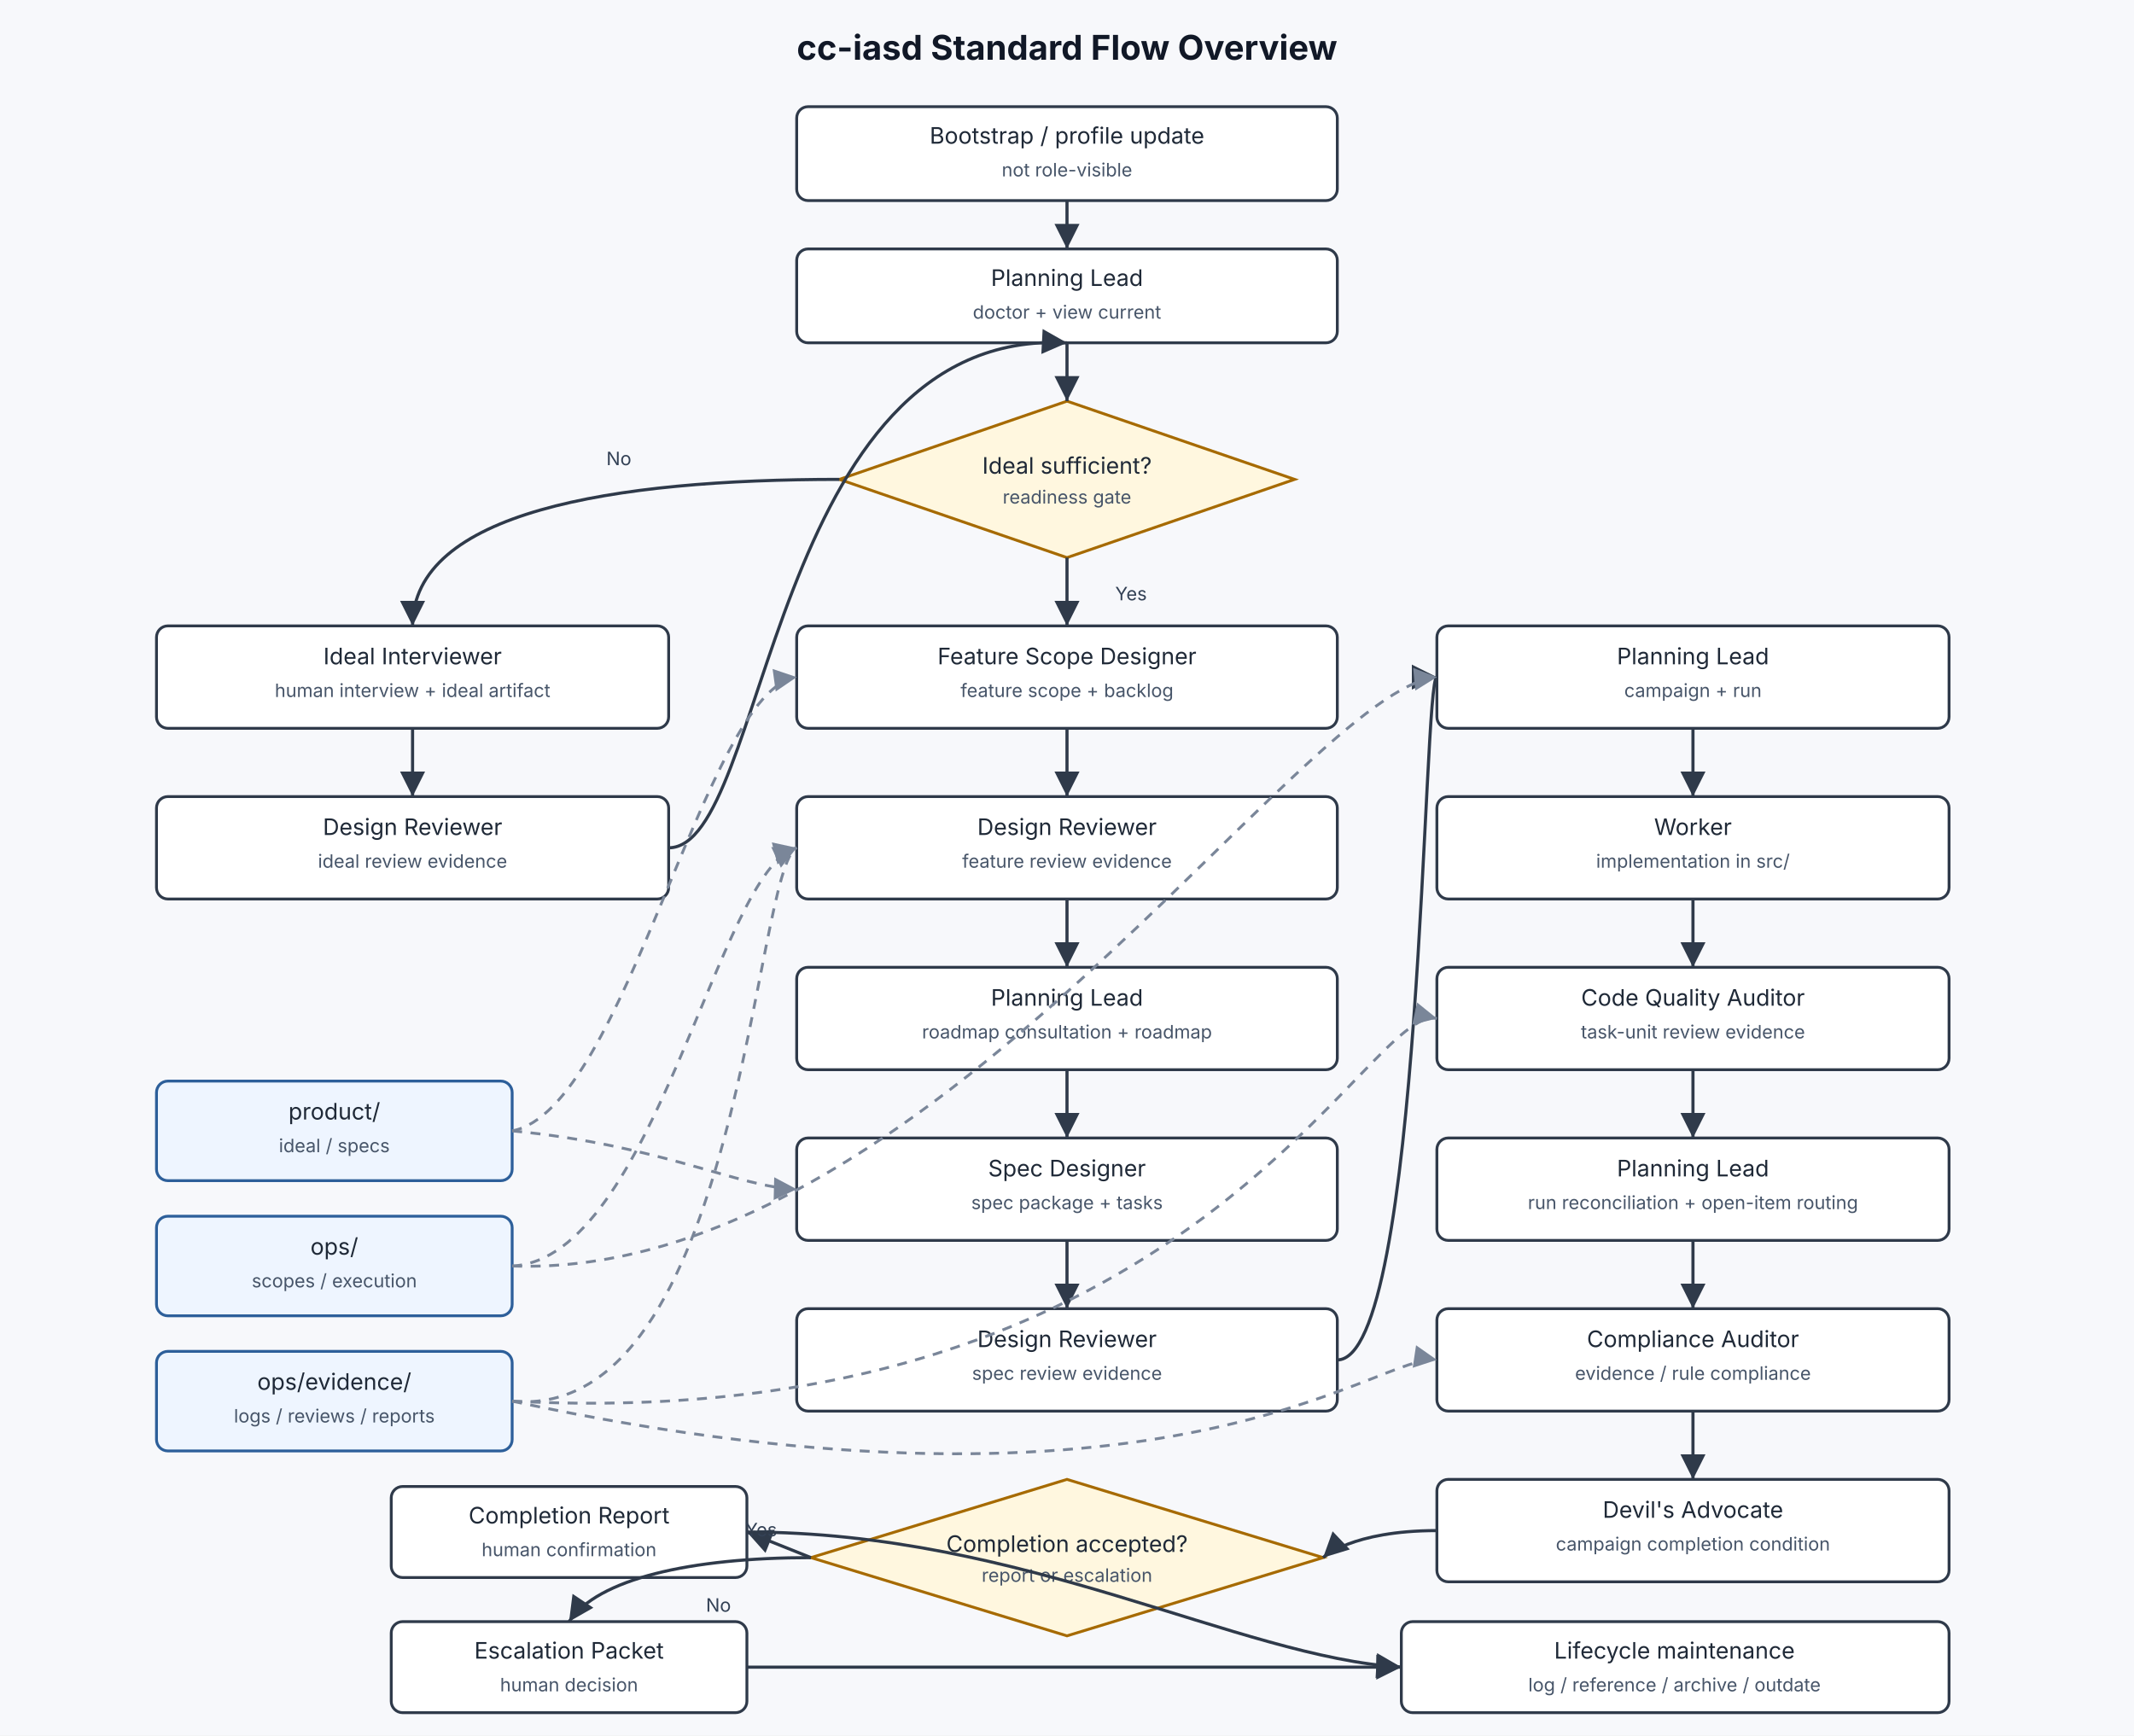
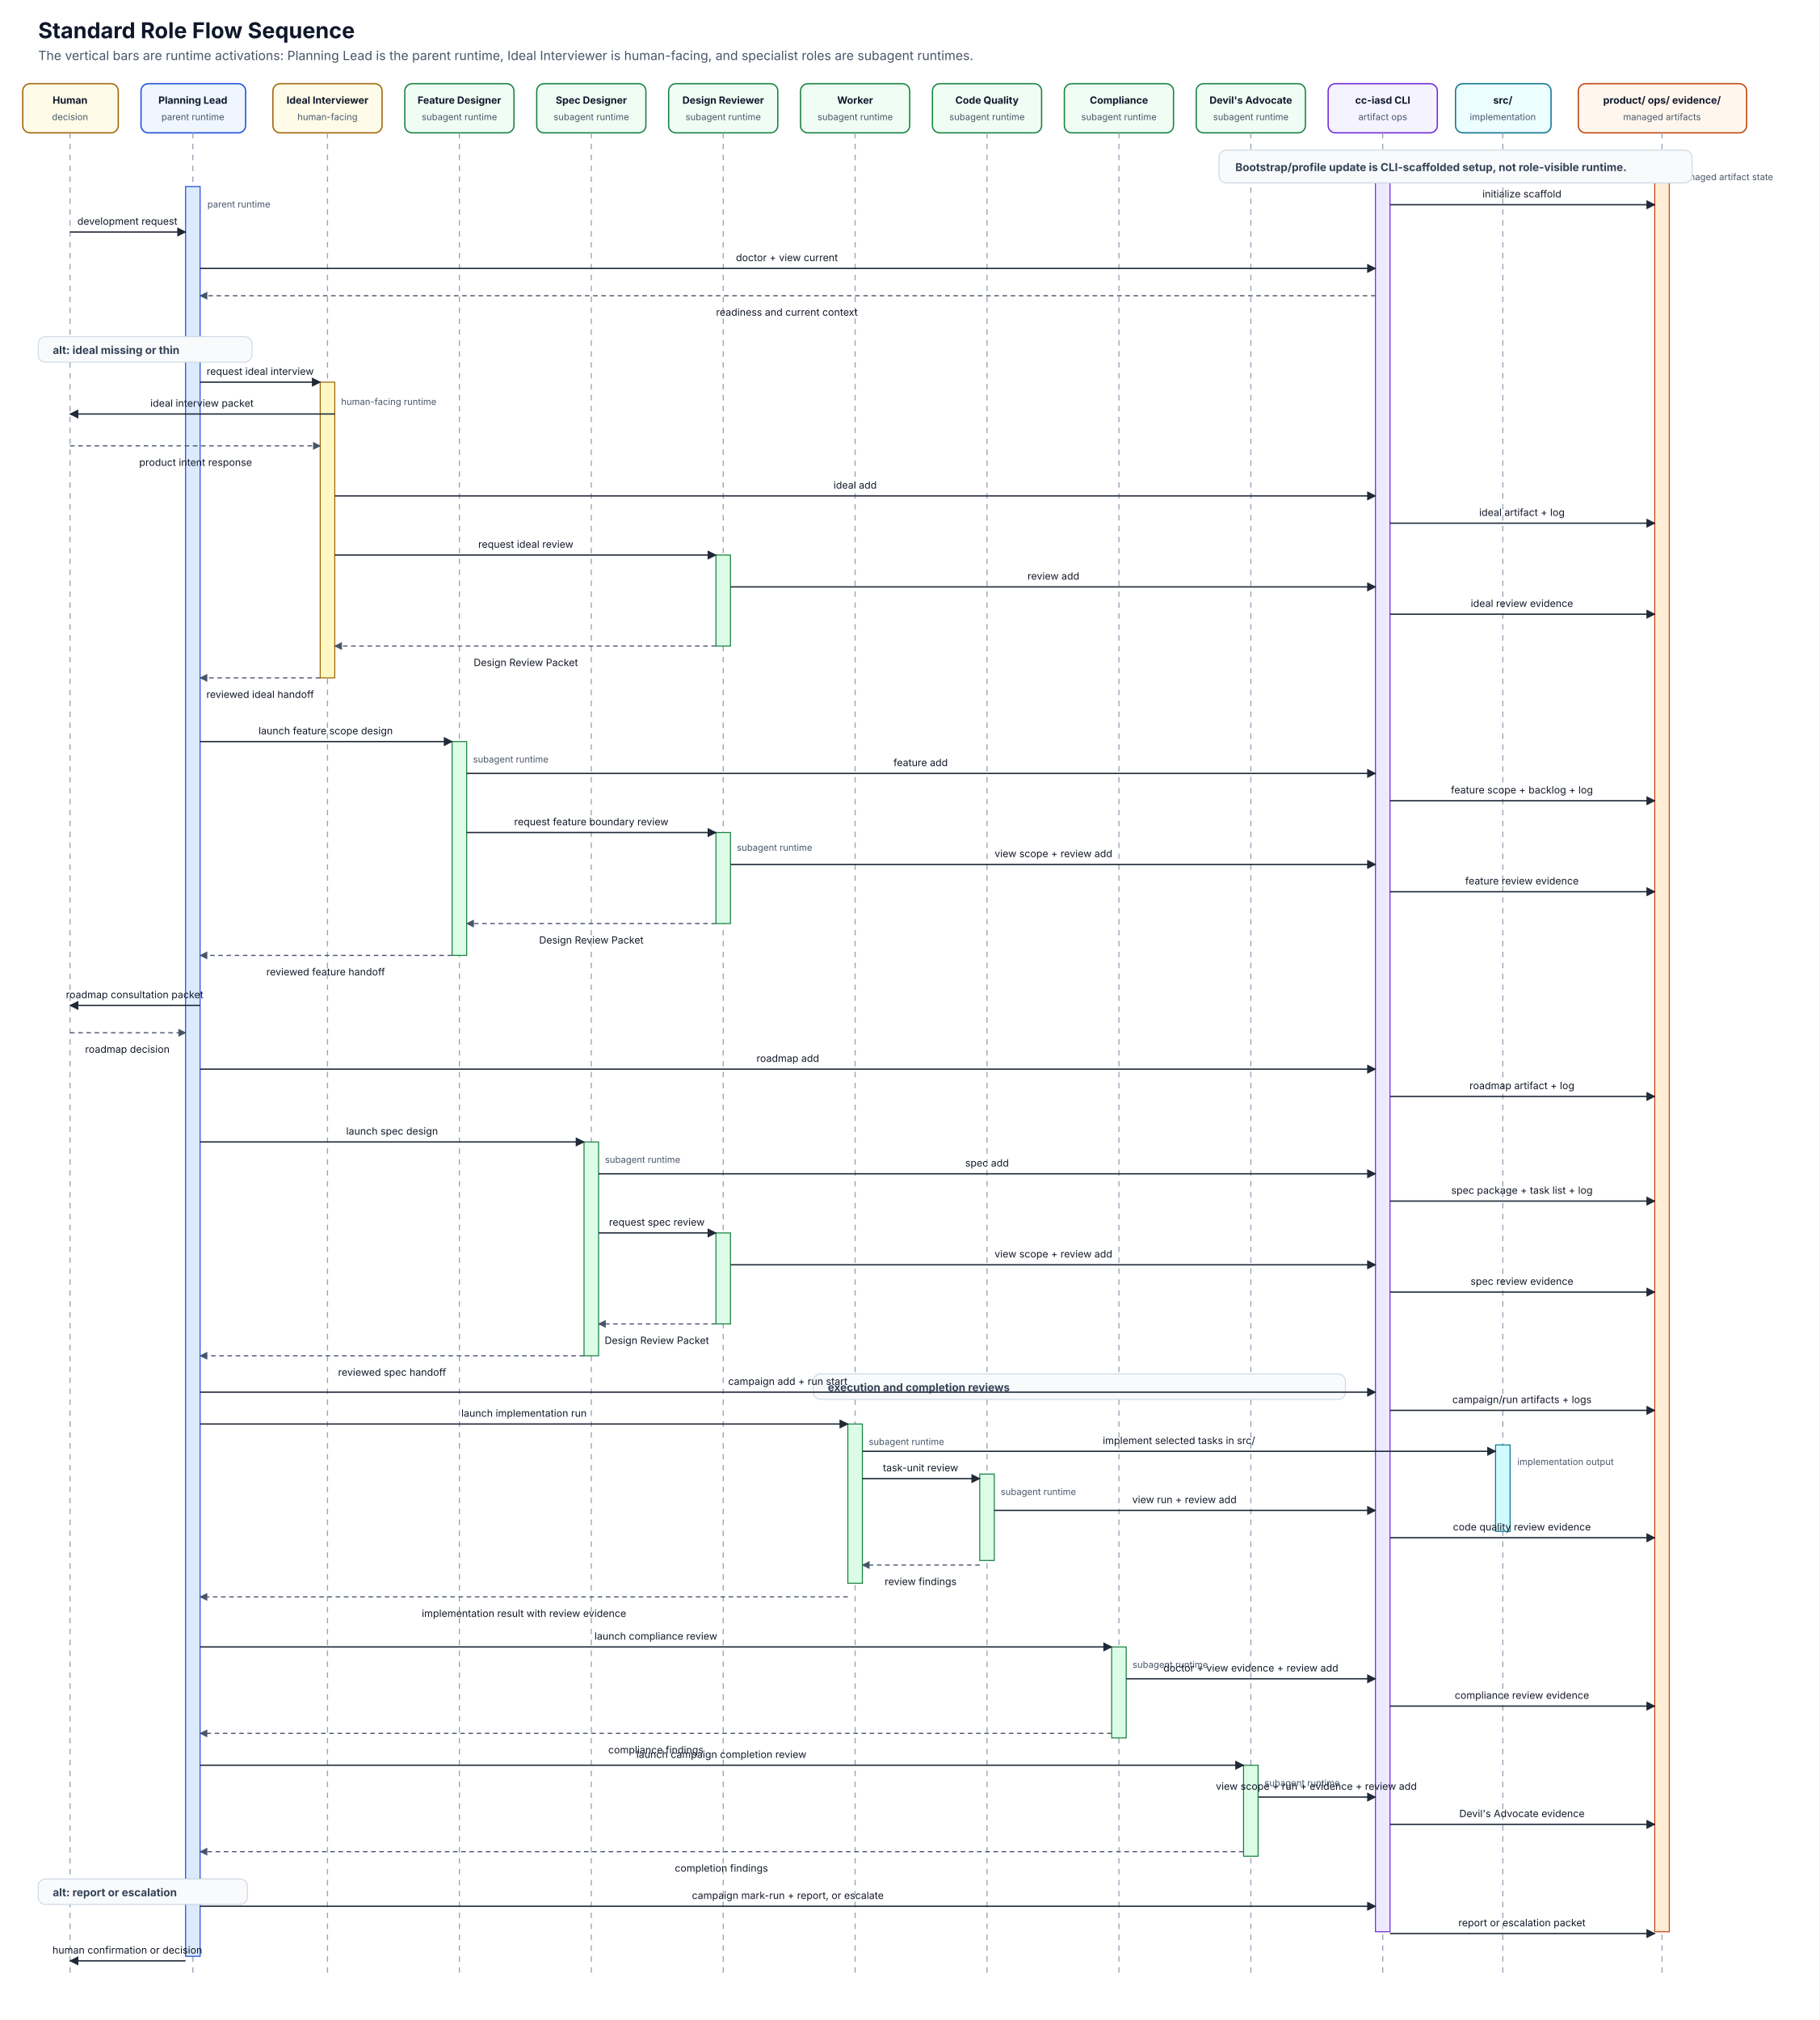
- <svg xmlns="http://www.w3.org/2000/svg" width="1500" height="1220" viewBox="0 0 1500 1220" role="img" aria-labelledby="title desc">
+ <svg xmlns="http://www.w3.org/2000/svg" width="2000" height="2220" viewBox="0 0 2000 2220" role="img" aria-labelledby="title desc">
  <defs>
-     <marker id="arrow" markerWidth="12" markerHeight="12" refX="10" refY="6" orient="auto">
-       <path d="M2,2 L10,6 L2,10 Z" fill="#2f3a4a" />
+     <marker id="arrow" viewBox="0 0 10 10" refX="9" refY="5" markerWidth="7" markerHeight="7" orient="auto-start-reverse">
+       <path d="M 0 0 L 10 5 L 0 10 z" fill="#1f2937" />
    </marker>
-     <marker id="dashArrow" markerWidth="12" markerHeight="12" refX="10" refY="6" orient="auto">
-       <path d="M2,2 L10,6 L2,10 Z" fill="#7a8699" />
+     <marker id="returnArrow" viewBox="0 0 10 10" refX="9" refY="5" markerWidth="7" markerHeight="7" orient="auto-start-reverse">
+       <path d="M 0 0 L 10 5 L 0 10 z" fill="#475569" />
    </marker>
    <style>
-       .bg { fill: #f7f8fb; }
-       .box { fill: #ffffff; stroke: #2f3a4a; stroke-width: 2; rx: 8; }
-       .decision { fill: #fff7df; stroke: #a66a00; stroke-width: 2; }
-       .store { fill: #eef5ff; stroke: #2d5f9a; stroke-width: 2; rx: 8; }
-       .line { stroke: #2f3a4a; stroke-width: 2.2; fill: none; marker-end: url(#arrow); }
-       .dash { stroke: #7a8699; stroke-width: 2; stroke-dasharray: 7 6; fill: none; marker-end: url(#dashArrow); }
-       .label { font: 16px -apple-system, BlinkMacSystemFont, "Segoe UI", sans-serif; fill: #1f2937; text-anchor: middle; }
-       .small { font: 13px -apple-system, BlinkMacSystemFont, "Segoe UI", sans-serif; fill: #475569; text-anchor: middle; }
-       .edge { font: 13px -apple-system, BlinkMacSystemFont, "Segoe UI", sans-serif; fill: #334155; text-anchor: middle; }
-       .title { font: 24px -apple-system, BlinkMacSystemFont, "Segoe UI", sans-serif; font-weight: 700; fill: #111827; text-anchor: middle; }
+       .bg { fill: #ffffff; }
+       .title { font: 700 24px -apple-system, BlinkMacSystemFont, "Segoe UI", sans-serif; fill: #0f172a; }
+       .subtitle { font: 14px -apple-system, BlinkMacSystemFont, "Segoe UI", sans-serif; fill: #475569; }
+       .participant { fill: #f8fafc; stroke: #334155; stroke-width: 1.4; rx: 8; }
+       .human { fill: #fefce8; stroke: #a16207; }
+       .main { fill: #eff6ff; stroke: #1d4ed8; }
+       .special { fill: #f0fdf4; stroke: #15803d; }
+       .cli { fill: #f5f3ff; stroke: #6d28d9; }
+       .src { fill: #ecfeff; stroke: #0e7490; }
+       .artifact { fill: #fff7ed; stroke: #c2410c; }
+       .ptext { font: 700 11px -apple-system, BlinkMacSystemFont, "Segoe UI", sans-serif; fill: #0f172a; text-anchor: middle; }
+       .psub { font: 10px -apple-system, BlinkMacSystemFont, "Segoe UI", sans-serif; fill: #475569; text-anchor: middle; }
+       .lifeline { stroke: #94a3b8; stroke-width: 1.2; stroke-dasharray: 6 6; }
+       .act-main { fill: #dbeafe; stroke: #1d4ed8; stroke-width: 1.1; }
+       .act-human { fill: #fef9c3; stroke: #a16207; stroke-width: 1.1; }
+       .act-sub { fill: #dcfce7; stroke: #15803d; stroke-width: 1.1; }
+       .act-cli { fill: #ede9fe; stroke: #6d28d9; stroke-width: 1.1; }
+       .act-src { fill: #cffafe; stroke: #0e7490; stroke-width: 1.1; }
+       .act-art { fill: #ffedd5; stroke: #c2410c; stroke-width: 1.1; }
+       .message { stroke: #1f2937; stroke-width: 1.45; marker-end: url(#arrow); }
+       .return { stroke: #475569; stroke-width: 1.25; stroke-dasharray: 5 4; marker-end: url(#returnArrow); }
+       .mlabel { font: 11px -apple-system, BlinkMacSystemFont, "Segoe UI", sans-serif; fill: #111827; text-anchor: middle; }
+       .small { font: 10px -apple-system, BlinkMacSystemFont, "Segoe UI", sans-serif; fill: #475569; }
+       .stage { fill: #f8fafc; stroke: #cbd5e1; stroke-width: 1; rx: 8; }
+       .stageText { font: 700 12px -apple-system, BlinkMacSystemFont, "Segoe UI", sans-serif; fill: #334155; }
    </style>
  </defs>
-   <rect class="bg" x="0" y="0" width="1500" height="1220" />
-   <text class="title" x="750" y="42">cc-iasd Standard Flow Overview</text>
-   <rect class="box" x="560" y="75" width="380" height="66" />
-   <text class="label" x="750" y="101">Bootstrap / profile update</text>
-   <text class="small" x="750" y="124">not role-visible</text>
-   <rect class="box" x="560" y="175" width="380" height="66" />
-   <text class="label" x="750" y="201">Planning Lead</text>
-   <text class="small" x="750" y="224">doctor + view current</text>
-   <polygon class="decision" points="750,282 910,337 750,392 590,337" />
-   <text class="label" x="750" y="333">Ideal sufficient?</text>
-   <text class="small" x="750" y="354">readiness gate</text>
-   <rect class="box" x="110" y="440" width="360" height="72" />
-   <text class="label" x="290" y="467">Ideal Interviewer</text>
-   <text class="small" x="290" y="490">human interview + ideal artifact</text>
-   <rect class="box" x="110" y="560" width="360" height="72" />
-   <text class="label" x="290" y="587">Design Reviewer</text>
-   <text class="small" x="290" y="610">ideal review evidence</text>
-   <rect class="box" x="560" y="440" width="380" height="72" />
-   <text class="label" x="750" y="467">Feature Scope Designer</text>
-   <text class="small" x="750" y="490">feature scope + backlog</text>
-   <rect class="box" x="560" y="560" width="380" height="72" />
-   <text class="label" x="750" y="587">Design Reviewer</text>
-   <text class="small" x="750" y="610">feature review evidence</text>
-   <rect class="box" x="560" y="680" width="380" height="72" />
-   <text class="label" x="750" y="707">Planning Lead</text>
-   <text class="small" x="750" y="730">roadmap consultation + roadmap</text>
-   <rect class="box" x="560" y="800" width="380" height="72" />
-   <text class="label" x="750" y="827">Spec Designer</text>
-   <text class="small" x="750" y="850">spec package + tasks</text>
-   <rect class="box" x="560" y="920" width="380" height="72" />
-   <text class="label" x="750" y="947">Design Reviewer</text>
-   <text class="small" x="750" y="970">spec review evidence</text>
-   <rect class="box" x="1010" y="440" width="360" height="72" />
-   <text class="label" x="1190" y="467">Planning Lead</text>
-   <text class="small" x="1190" y="490">campaign + run</text>
-   <rect class="box" x="1010" y="560" width="360" height="72" />
-   <text class="label" x="1190" y="587">Worker</text>
-   <text class="small" x="1190" y="610">implementation in src/</text>
-   <rect class="box" x="1010" y="680" width="360" height="72" />
-   <text class="label" x="1190" y="707">Code Quality Auditor</text>
-   <text class="small" x="1190" y="730">task-unit review evidence</text>
-   <rect class="box" x="1010" y="800" width="360" height="72" />
-   <text class="label" x="1190" y="827">Planning Lead</text>
-   <text class="small" x="1190" y="850">run reconciliation + open-item routing</text>
-   <rect class="box" x="1010" y="920" width="360" height="72" />
-   <text class="label" x="1190" y="947">Compliance Auditor</text>
-   <text class="small" x="1190" y="970">evidence / rule compliance</text>
-   <rect class="box" x="1010" y="1040" width="360" height="72" />
-   <text class="label" x="1190" y="1067">Devil's Advocate</text>
-   <text class="small" x="1190" y="1090">campaign completion condition</text>
-   <polygon class="decision" points="750,1040 930,1095 750,1150 570,1095" />
-   <text class="label" x="750" y="1091">Completion accepted?</text>
-   <text class="small" x="750" y="1112">report or escalation</text>
-   <rect class="box" x="275" y="1045" width="250" height="64" />
-   <text class="label" x="400" y="1071">Completion Report</text>
-   <text class="small" x="400" y="1094">human confirmation</text>
-   <rect class="box" x="275" y="1140" width="250" height="64" />
-   <text class="label" x="400" y="1166">Escalation Packet</text>
-   <text class="small" x="400" y="1189">human decision</text>
-   <rect class="box" x="985" y="1140" width="385" height="64" />
-   <text class="label" x="1177" y="1166">Lifecycle maintenance</text>
-   <text class="small" x="1177" y="1189">log / reference / archive / outdate</text>
-   <rect class="store" x="110" y="760" width="250" height="70" />
-   <text class="label" x="235" y="787">product/</text>
-   <text class="small" x="235" y="810">ideal / specs</text>
-   <rect class="store" x="110" y="855" width="250" height="70" />
-   <text class="label" x="235" y="882">ops/</text>
-   <text class="small" x="235" y="905">scopes / execution</text>
-   <rect class="store" x="110" y="950" width="250" height="70" />
-   <text class="label" x="235" y="977">ops/evidence/</text>
-   <text class="small" x="235" y="1000">logs / reviews / reports</text>
-   <path class="line" d="M750 141 L750 175" />
-   <path class="line" d="M750 241 L750 282" />
-   <path class="line" d="M590 337 C430 337 290 360 290 440" />
-   <text class="edge" x="435" y="327">No</text>
-   <path class="line" d="M290 512 L290 560" />
-   <path class="line" d="M470 596 C540 596 540 230 750 241" />
-   <path class="line" d="M750 392 L750 440" />
-   <text class="edge" x="795" y="422">Yes</text>
-   <path class="line" d="M750 512 L750 560" />
-   <path class="line" d="M750 632 L750 680" />
-   <path class="line" d="M750 752 L750 800" />
-   <path class="line" d="M750 872 L750 920" />
-   <path class="line" d="M940 956 C1000 956 1000 476 1010 476" />
-   <path class="line" d="M1190 512 L1190 560" />
-   <path class="line" d="M1190 632 L1190 680" />
-   <path class="line" d="M1190 752 L1190 800" />
-   <path class="line" d="M1190 872 L1190 920" />
-   <path class="line" d="M1190 992 L1190 1040" />
-   <path class="line" d="M1010 1076 C950 1076 930 1095 930 1095" />
-   <path class="line" d="M570 1095 L525 1077" />
-   <text class="edge" x="535" y="1080">Yes</text>
-   <path class="line" d="M570 1095 C485 1095 420 1110 400 1140" />
-   <text class="edge" x="505" y="1133">No</text>
-   <path class="line" d="M525 1077 C720 1077 870 1165 985 1172" />
-   <path class="line" d="M525 1172 L985 1172" />
-   <path class="dash" d="M360 795 C440 780 495 485 560 476" />
-   <path class="dash" d="M360 795 C465 805 520 835 560 836" />
-   <path class="dash" d="M360 890 C460 885 505 610 560 596" />
-   <path class="dash" d="M360 890 C650 900 915 485 1010 476" />
-   <path class="dash" d="M360 985 C520 1000 530 610 560 596" />
-   <path class="dash" d="M360 985 C840 1010 960 705 1010 716" />
-   <path class="dash" d="M360 985 C825 1085 970 950 1010 956" />
+   <rect class="bg" width="2000" height="2220" />
+   <text x="42" y="42" class="title">Standard Role Flow Sequence</text>
+   <text x="42" y="66" class="subtitle">The vertical bars are runtime activations: Planning Lead is the parent runtime, Ideal Interviewer is human-facing, and specialist roles are subagent runtimes.</text>
+   <rect x="25" y="92" width="105" height="54" class="participant human" />
+   <text x="77" y="114" class="ptext">Human</text>
+   <text x="77" y="132" class="psub">decision</text>
+   <rect x="155" y="92" width="115" height="54" class="participant main" />
+   <text x="212" y="114" class="ptext">Planning Lead</text>
+   <text x="212" y="132" class="psub">parent runtime</text>
+   <rect x="300" y="92" width="120" height="54" class="participant human" />
+   <text x="360" y="114" class="ptext">Ideal Interviewer</text>
+   <text x="360" y="132" class="psub">human-facing</text>
+   <rect x="445" y="92" width="120" height="54" class="participant special" />
+   <text x="505" y="114" class="ptext">Feature Designer</text>
+   <text x="505" y="132" class="psub">subagent runtime</text>
+   <rect x="590" y="92" width="120" height="54" class="participant special" />
+   <text x="650" y="114" class="ptext">Spec Designer</text>
+   <text x="650" y="132" class="psub">subagent runtime</text>
+   <rect x="735" y="92" width="120" height="54" class="participant special" />
+   <text x="795" y="114" class="ptext">Design Reviewer</text>
+   <text x="795" y="132" class="psub">subagent runtime</text>
+   <rect x="880" y="92" width="120" height="54" class="participant special" />
+   <text x="940" y="114" class="ptext">Worker</text>
+   <text x="940" y="132" class="psub">subagent runtime</text>
+   <rect x="1025" y="92" width="120" height="54" class="participant special" />
+   <text x="1085" y="114" class="ptext">Code Quality</text>
+   <text x="1085" y="132" class="psub">subagent runtime</text>
+   <rect x="1170" y="92" width="120" height="54" class="participant special" />
+   <text x="1230" y="114" class="ptext">Compliance</text>
+   <text x="1230" y="132" class="psub">subagent runtime</text>
+   <rect x="1315" y="92" width="120" height="54" class="participant special" />
+   <text x="1375" y="114" class="ptext">Devil's Advocate</text>
+   <text x="1375" y="132" class="psub">subagent runtime</text>
+   <rect x="1460" y="92" width="120" height="54" class="participant cli" />
+   <text x="1520" y="114" class="ptext">cc-iasd CLI</text>
+   <text x="1520" y="132" class="psub">artifact ops</text>
+   <rect x="1600" y="92" width="105" height="54" class="participant src" />
+   <text x="1652" y="114" class="ptext">src/</text>
+   <text x="1652" y="132" class="psub">implementation</text>
+   <rect x="1735" y="92" width="185" height="54" class="participant artifact" />
+   <text x="1827" y="114" class="ptext">product/ ops/ evidence/</text>
+   <text x="1827" y="132" class="psub">managed artifacts</text>
+   <line x1="77" y1="146" x2="77" y2="2170" class="lifeline" />
+   <line x1="212" y1="146" x2="212" y2="2170" class="lifeline" />
+   <line x1="360" y1="146" x2="360" y2="2170" class="lifeline" />
+   <line x1="505" y1="146" x2="505" y2="2170" class="lifeline" />
+   <line x1="650" y1="146" x2="650" y2="2170" class="lifeline" />
+   <line x1="795" y1="146" x2="795" y2="2170" class="lifeline" />
+   <line x1="940" y1="146" x2="940" y2="2170" class="lifeline" />
+   <line x1="1085" y1="146" x2="1085" y2="2170" class="lifeline" />
+   <line x1="1230" y1="146" x2="1230" y2="2170" class="lifeline" />
+   <line x1="1375" y1="146" x2="1375" y2="2170" class="lifeline" />
+   <line x1="1520" y1="146" x2="1520" y2="2170" class="lifeline" />
+   <line x1="1652" y1="146" x2="1652" y2="2170" class="lifeline" />
+   <line x1="1827" y1="146" x2="1827" y2="2170" class="lifeline" />
+   <rect x="204" y="205" width="16" height="1945" class="act-main" />
+   <text x="228" y="228" class="small">parent runtime</text>
+   <rect x="352" y="420" width="16" height="325" class="act-human" />
+   <text x="375" y="445" class="small">human-facing runtime</text>
+   <rect x="497" y="815" width="16" height="235" class="act-sub" />
+   <text x="520" y="838" class="small">subagent runtime</text>
+   <rect x="642" y="1255" width="16" height="235" class="act-sub" />
+   <text x="665" y="1278" class="small">subagent runtime</text>
+   <rect x="787" y="610" width="16" height="100" class="act-sub" />
+   <rect x="787" y="915" width="16" height="100" class="act-sub" />
+   <rect x="787" y="1355" width="16" height="100" class="act-sub" />
+   <text x="810" y="935" class="small">subagent runtime</text>
+   <rect x="932" y="1565" width="16" height="175" class="act-sub" />
+   <text x="955" y="1588" class="small">subagent runtime</text>
+   <rect x="1077" y="1620" width="16" height="95" class="act-sub" />
+   <text x="1100" y="1643" class="small">subagent runtime</text>
+   <rect x="1222" y="1810" width="16" height="100" class="act-sub" />
+   <text x="1245" y="1833" class="small">subagent runtime</text>
+   <rect x="1367" y="1940" width="16" height="100" class="act-sub" />
+   <text x="1390" y="1963" class="small">subagent runtime</text>
+   <rect x="1512" y="178" width="16" height="1945" class="act-cli" />
+   <text x="1535" y="198" class="small">CLI artifact ops</text>
+   <rect x="1644" y="1588" width="16" height="95" class="act-src" />
+   <text x="1668" y="1610" class="small">implementation output</text>
+   <rect x="1819" y="178" width="16" height="1945" class="act-art" />
+   <text x="1843" y="198" class="small">managed artifact state</text>
+   <rect x="1340" y="165" width="520" height="36" class="stage" />
+   <text x="1358" y="188" class="stageText">Bootstrap/profile update is CLI-scaffolded setup, not role-visible runtime.</text>
+   <line x1="1528" y1="225" x2="1819" y2="225" class="message" />
+   <text x="1673" y="217" class="mlabel">initialize scaffold</text>
+   <line x1="77" y1="255" x2="204" y2="255" class="message" />
+   <text x="140" y="247" class="mlabel">development request</text>
+   <line x1="220" y1="295" x2="1512" y2="295" class="message" />
+   <text x="865" y="287" class="mlabel">doctor + view current</text>
+   <line x1="1512" y1="325" x2="220" y2="325" class="return" />
+   <text x="865" y="347" class="mlabel">readiness and current context</text>
+   <rect x="42" y="370" width="235" height="28" class="stage" />
+   <text x="58" y="389" class="stageText">alt: ideal missing or thin</text>
+   <line x1="220" y1="420" x2="352" y2="420" class="message" />
+   <text x="286" y="412" class="mlabel">request ideal interview</text>
+   <line x1="368" y1="455" x2="77" y2="455" class="message" />
+   <text x="222" y="447" class="mlabel">ideal interview packet</text>
+   <line x1="77" y1="490" x2="352" y2="490" class="return" />
+   <text x="215" y="512" class="mlabel">product intent response</text>
+   <line x1="368" y1="545" x2="1512" y2="545" class="message" />
+   <text x="940" y="537" class="mlabel">ideal add</text>
+   <line x1="1528" y1="575" x2="1819" y2="575" class="message" />
+   <text x="1673" y="567" class="mlabel">ideal artifact + log</text>
+   <line x1="368" y1="610" x2="787" y2="610" class="message" />
+   <text x="578" y="602" class="mlabel">request ideal review</text>
+   <line x1="803" y1="645" x2="1512" y2="645" class="message" />
+   <text x="1158" y="637" class="mlabel">review add</text>
+   <line x1="1528" y1="675" x2="1819" y2="675" class="message" />
+   <text x="1673" y="667" class="mlabel">ideal review evidence</text>
+   <line x1="787" y1="710" x2="368" y2="710" class="return" />
+   <text x="578" y="732" class="mlabel">Design Review Packet</text>
+   <line x1="352" y1="745" x2="220" y2="745" class="return" />
+   <text x="286" y="767" class="mlabel">reviewed ideal handoff</text>
+   <line x1="220" y1="815" x2="497" y2="815" class="message" />
+   <text x="358" y="807" class="mlabel">launch feature scope design</text>
+   <line x1="513" y1="850" x2="1512" y2="850" class="message" />
+   <text x="1012" y="842" class="mlabel">feature add</text>
+   <line x1="1528" y1="880" x2="1819" y2="880" class="message" />
+   <text x="1673" y="872" class="mlabel">feature scope + backlog + log</text>
+   <line x1="513" y1="915" x2="787" y2="915" class="message" />
+   <text x="650" y="907" class="mlabel">request feature boundary review</text>
+   <line x1="803" y1="950" x2="1512" y2="950" class="message" />
+   <text x="1158" y="942" class="mlabel">view scope + review add</text>
+   <line x1="1528" y1="980" x2="1819" y2="980" class="message" />
+   <text x="1673" y="972" class="mlabel">feature review evidence</text>
+   <line x1="787" y1="1015" x2="513" y2="1015" class="return" />
+   <text x="650" y="1037" class="mlabel">Design Review Packet</text>
+   <line x1="497" y1="1050" x2="220" y2="1050" class="return" />
+   <text x="358" y="1072" class="mlabel">reviewed feature handoff</text>
+   <line x1="220" y1="1105" x2="77" y2="1105" class="message" />
+   <text x="148" y="1097" class="mlabel">roadmap consultation packet</text>
+   <line x1="77" y1="1135" x2="204" y2="1135" class="return" />
+   <text x="140" y="1157" class="mlabel">roadmap decision</text>
+   <line x1="220" y1="1175" x2="1512" y2="1175" class="message" />
+   <text x="866" y="1167" class="mlabel">roadmap add</text>
+   <line x1="1528" y1="1205" x2="1819" y2="1205" class="message" />
+   <text x="1673" y="1197" class="mlabel">roadmap artifact + log</text>
+   <line x1="220" y1="1255" x2="642" y2="1255" class="message" />
+   <text x="431" y="1247" class="mlabel">launch spec design</text>
+   <line x1="658" y1="1290" x2="1512" y2="1290" class="message" />
+   <text x="1085" y="1282" class="mlabel">spec add</text>
+   <line x1="1528" y1="1320" x2="1819" y2="1320" class="message" />
+   <text x="1673" y="1312" class="mlabel">spec package + task list + log</text>
+   <line x1="658" y1="1355" x2="787" y2="1355" class="message" />
+   <text x="722" y="1347" class="mlabel">request spec review</text>
+   <line x1="803" y1="1390" x2="1512" y2="1390" class="message" />
+   <text x="1158" y="1382" class="mlabel">view scope + review add</text>
+   <line x1="1528" y1="1420" x2="1819" y2="1420" class="message" />
+   <text x="1673" y="1412" class="mlabel">spec review evidence</text>
+   <line x1="787" y1="1455" x2="658" y2="1455" class="return" />
+   <text x="722" y="1477" class="mlabel">Design Review Packet</text>
+   <line x1="642" y1="1490" x2="220" y2="1490" class="return" />
+   <text x="431" y="1512" class="mlabel">reviewed spec handoff</text>
+   <rect x="894" y="1510" width="585" height="28" class="stage" />
+   <text x="910" y="1529" class="stageText">execution and completion reviews</text>
+   <line x1="220" y1="1530" x2="1512" y2="1530" class="message" />
+   <text x="866" y="1522" class="mlabel">campaign add + run start</text>
+   <line x1="1528" y1="1550" x2="1819" y2="1550" class="message" />
+   <text x="1673" y="1542" class="mlabel">campaign/run artifacts + logs</text>
+   <line x1="220" y1="1565" x2="932" y2="1565" class="message" />
+   <text x="576" y="1557" class="mlabel">launch implementation run</text>
+   <line x1="948" y1="1595" x2="1644" y2="1595" class="message" />
+   <text x="1296" y="1587" class="mlabel">implement selected tasks in src/</text>
+   <line x1="948" y1="1625" x2="1077" y2="1625" class="message" />
+   <text x="1012" y="1617" class="mlabel">task-unit review</text>
+   <line x1="1093" y1="1660" x2="1512" y2="1660" class="message" />
+   <text x="1302" y="1652" class="mlabel">view run + review add</text>
+   <line x1="1528" y1="1690" x2="1819" y2="1690" class="message" />
+   <text x="1673" y="1682" class="mlabel">code quality review evidence</text>
+   <line x1="1077" y1="1720" x2="948" y2="1720" class="return" />
+   <text x="1012" y="1742" class="mlabel">review findings</text>
+   <line x1="932" y1="1755" x2="220" y2="1755" class="return" />
+   <text x="576" y="1777" class="mlabel">implementation result with review evidence</text>
+   <line x1="220" y1="1810" x2="1222" y2="1810" class="message" />
+   <text x="721" y="1802" class="mlabel">launch compliance review</text>
+   <line x1="1238" y1="1845" x2="1512" y2="1845" class="message" />
+   <text x="1375" y="1837" class="mlabel">doctor + view evidence + review add</text>
+   <line x1="1528" y1="1875" x2="1819" y2="1875" class="message" />
+   <text x="1673" y="1867" class="mlabel">compliance review evidence</text>
+   <line x1="1222" y1="1905" x2="220" y2="1905" class="return" />
+   <text x="721" y="1927" class="mlabel">compliance findings</text>
+   <line x1="220" y1="1940" x2="1367" y2="1940" class="message" />
+   <text x="793" y="1932" class="mlabel">launch campaign completion review</text>
+   <line x1="1383" y1="1975" x2="1512" y2="1975" class="message" />
+   <text x="1447" y="1967" class="mlabel">view scope + run + evidence + review add</text>
+   <line x1="1528" y1="2005" x2="1819" y2="2005" class="message" />
+   <text x="1673" y="1997" class="mlabel">Devil's Advocate evidence</text>
+   <line x1="1367" y1="2035" x2="220" y2="2035" class="return" />
+   <text x="793" y="2057" class="mlabel">completion findings</text>
+   <rect x="42" y="2065" width="230" height="28" class="stage" />
+   <text x="58" y="2084" class="stageText">alt: report or escalation</text>
+   <line x1="220" y1="2095" x2="1512" y2="2095" class="message" />
+   <text x="866" y="2087" class="mlabel">campaign mark-run + report, or escalate</text>
+   <line x1="1528" y1="2125" x2="1819" y2="2125" class="message" />
+   <text x="1673" y="2117" class="mlabel">report or escalation packet</text>
+   <line x1="204" y1="2155" x2="77" y2="2155" class="message" />
+   <text x="140" y="2147" class="mlabel">human confirmation or decision</text>
</svg>
